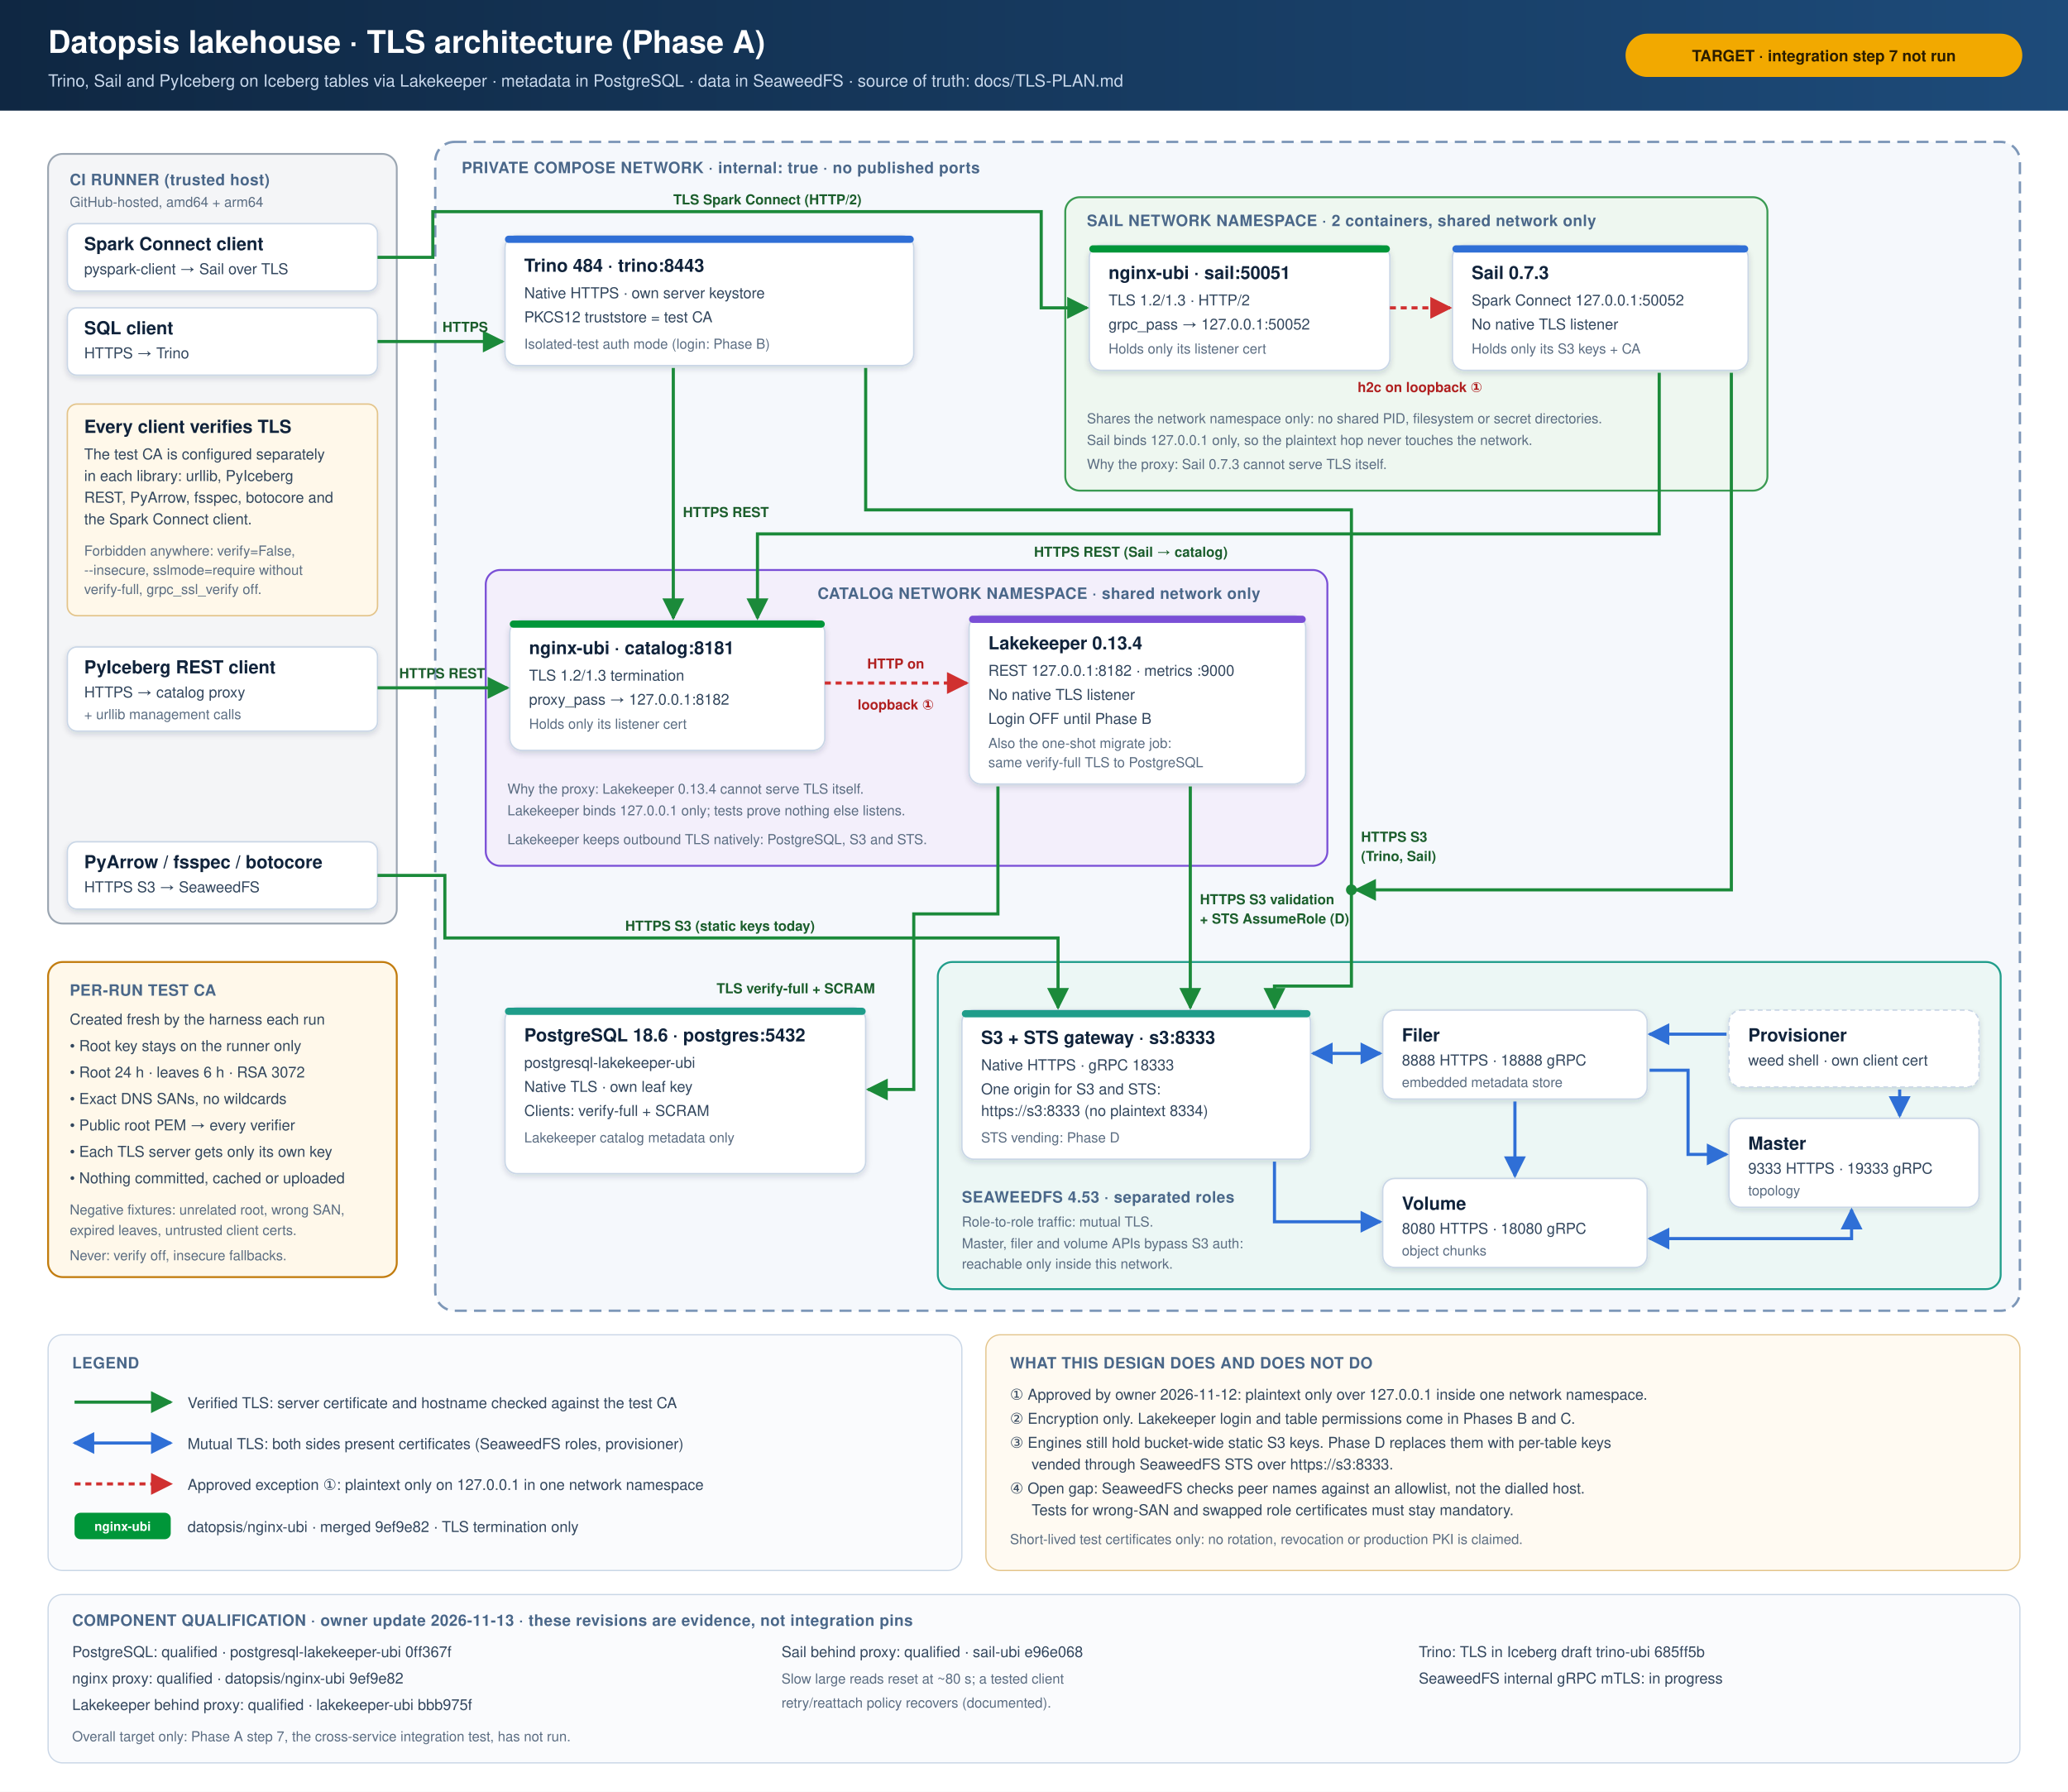
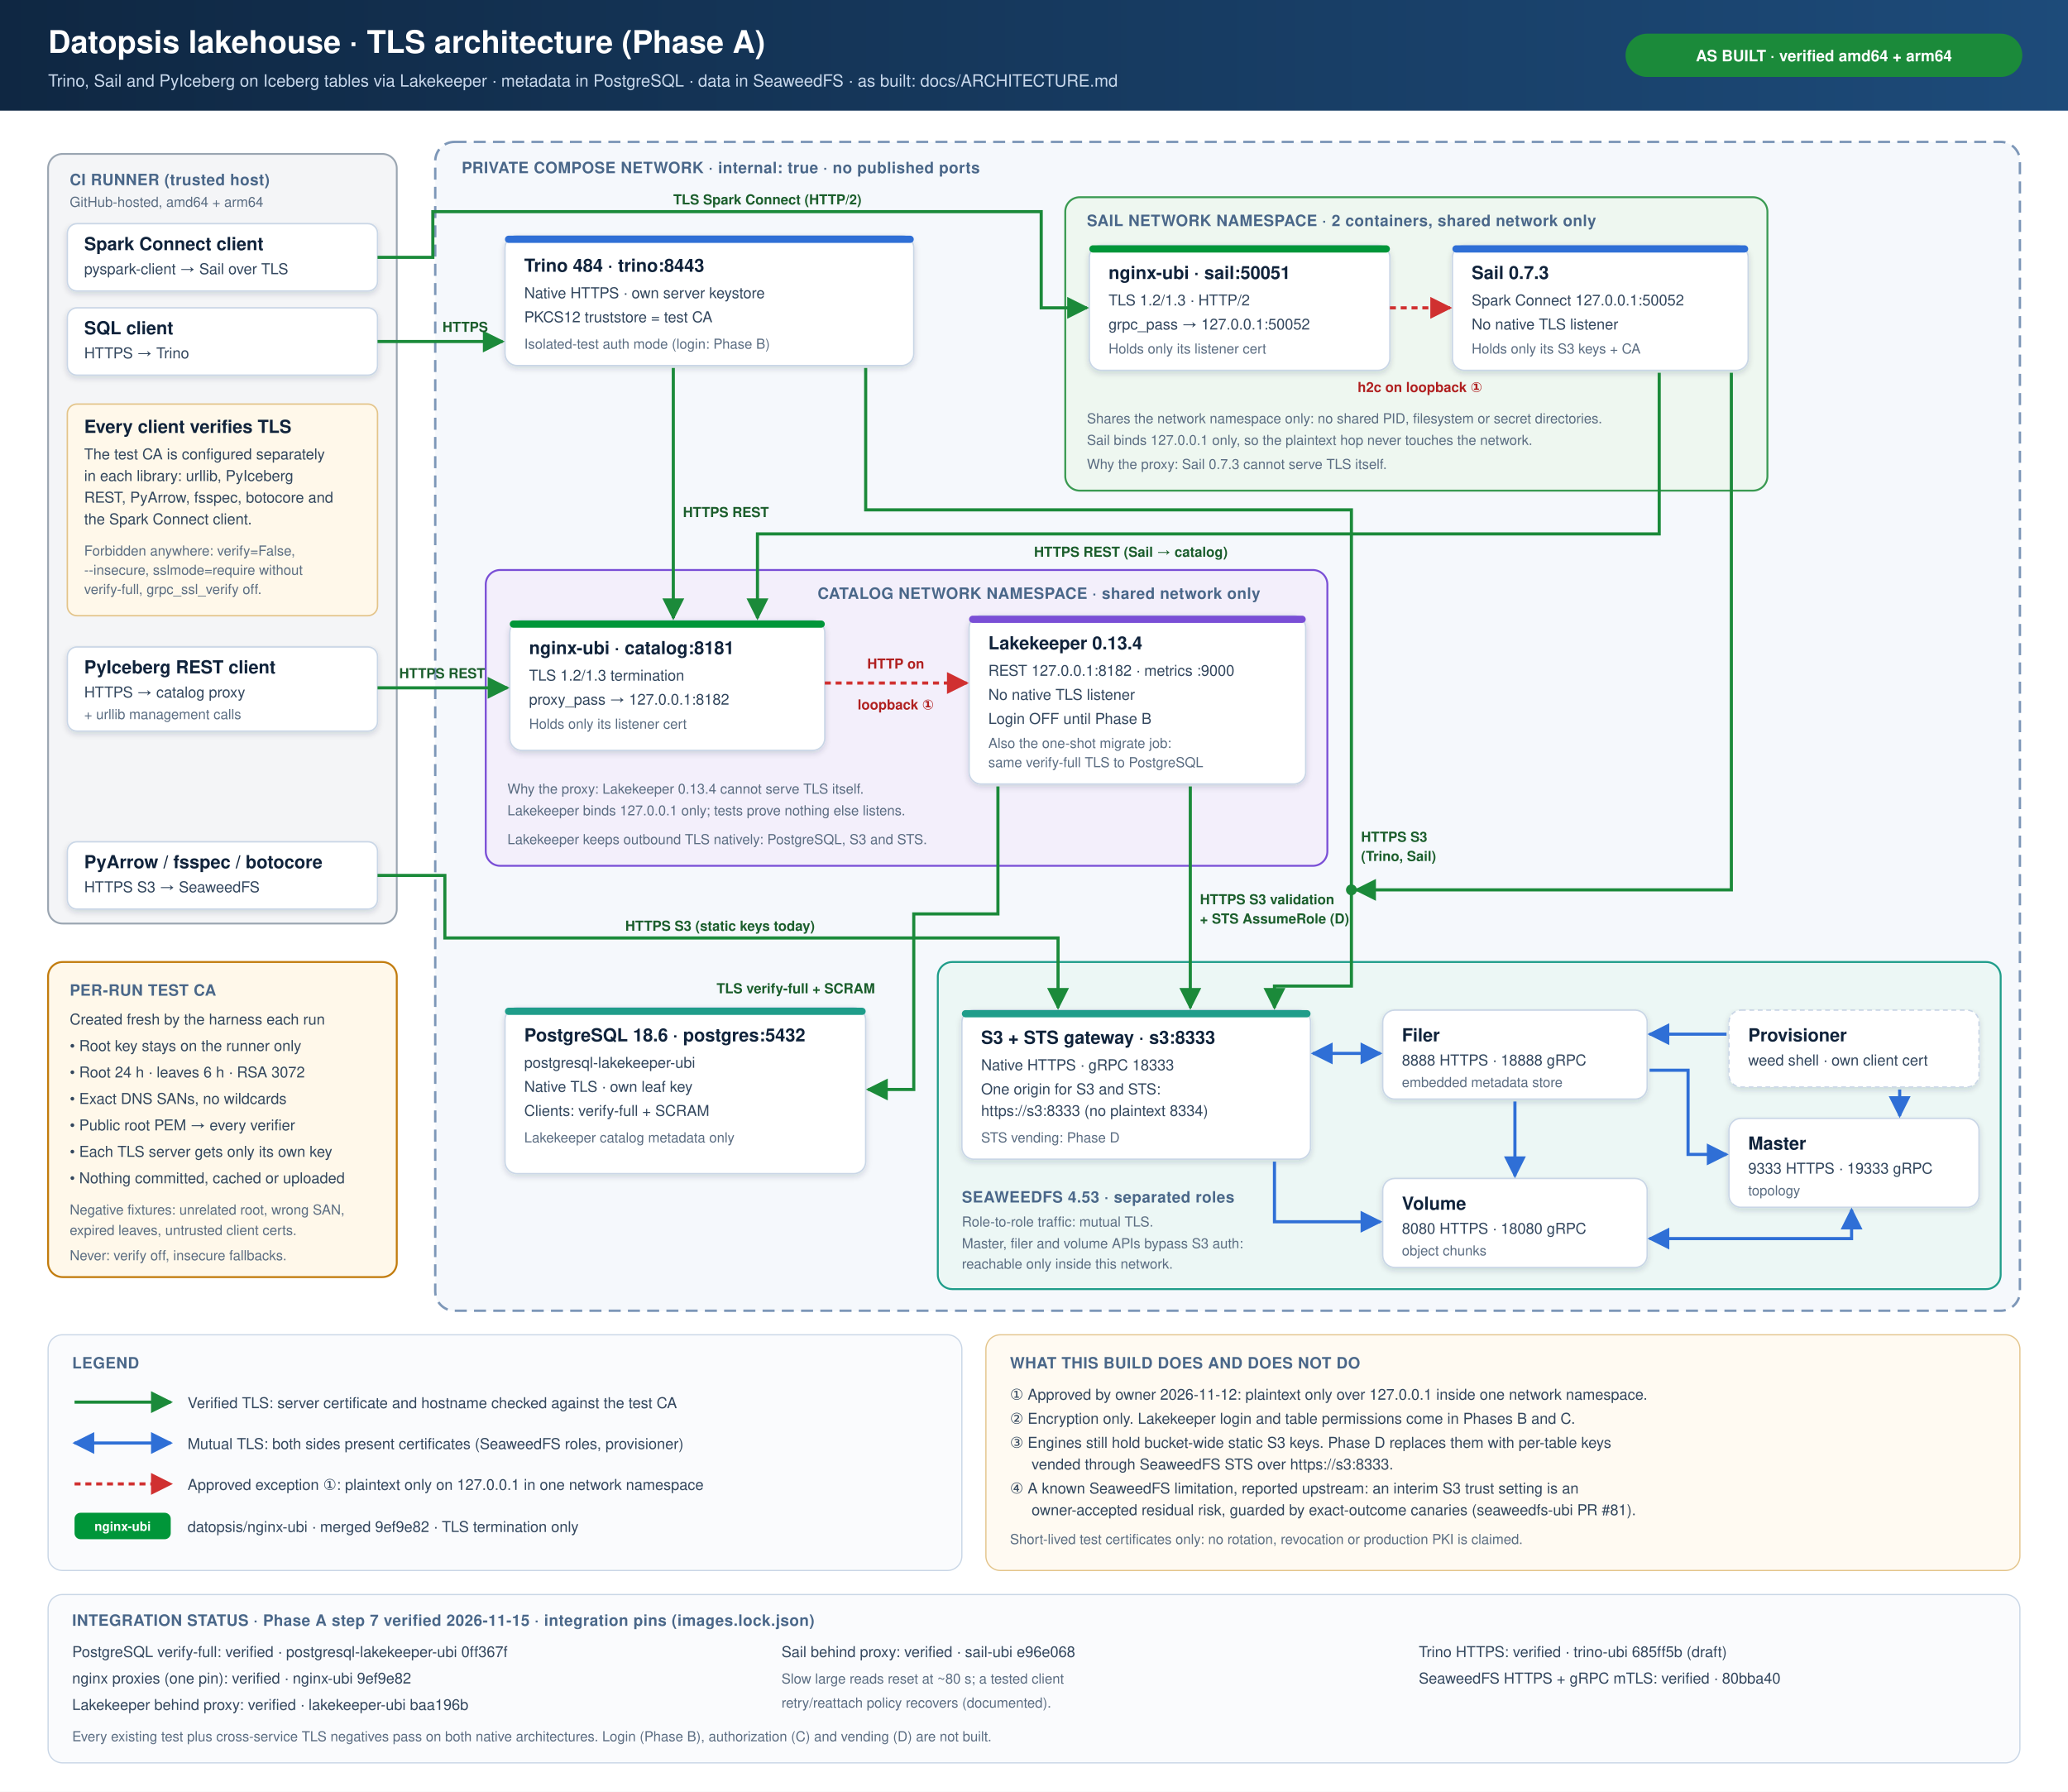
<svg xmlns="http://www.w3.org/2000/svg" width="1720" height="1490" viewBox="0 0 1720 1490" font-family="'Segoe UI', 'Helvetica Neue', Helvetica, Arial, sans-serif">
  <defs>
    <linearGradient id="hdr" x1="0" y1="0" x2="1" y2="0">
      <stop offset="0" stop-color="#0f2742" />
      <stop offset="1" stop-color="#1d4b7a" />
    </linearGradient>
    <filter id="sh" x="-5%" y="-5%" width="110%" height="120%">
      <feDropShadow dx="0" dy="2" stdDeviation="2.5" flood-color="#0f2742" flood-opacity="0.16" />
    </filter>
    <marker id="aG" viewBox="0 0 10 10" refX="9" refY="5" markerWidth="7" markerHeight="7" orient="auto-start-reverse">
      <path d="M0,0 L10,5 L0,10 z" fill="#1b8a3a" />
    </marker>
    <marker id="aB" viewBox="0 0 10 10" refX="9" refY="5" markerWidth="7" markerHeight="7" orient="auto-start-reverse">
      <path d="M0,0 L10,5 L0,10 z" fill="#2f6fd6" />
    </marker>
    <marker id="aR" viewBox="0 0 10 10" refX="9" refY="5" markerWidth="7" markerHeight="7" orient="auto-start-reverse">
      <path d="M0,0 L10,5 L0,10 z" fill="#d03030" />
    </marker>
    <marker id="aO" viewBox="0 0 10 10" refX="9" refY="5" markerWidth="7" markerHeight="7" orient="auto-start-reverse">
      <path d="M0,0 L10,5 L0,10 z" fill="#c27c0e" />
    </marker>
    <style>
      .t1 { font-size: 15px; font-weight: 700; fill: #10233b; }
      .t2 { font-size: 12.5px; fill: #33475e; }
      .t3 { font-size: 11.5px; fill: #5b6d82; }
      .lbl { font-size: 11.5px; fill: #1b5e2c; font-weight: 600; }
      .lblB { font-size: 11.5px; fill: #1f4f9c; font-weight: 600; }
      .lblR { font-size: 11.5px; fill: #b02020; font-weight: 700; }
      .zone { font-size: 13px; font-weight: 700; fill: #4a6789; letter-spacing: 0.3px; }
      .card { fill: #ffffff; stroke: #c9d6e6; stroke-width: 1.2; }
      .tls  { fill: none; stroke: #1b8a3a; stroke-width: 2.6; marker-end: url(#aG); }
      .mtls { fill: none; stroke: #2f6fd6; stroke-width: 2.6; marker-end: url(#aB); marker-start: url(#aB); }
      .mtls1 { fill: none; stroke: #2f6fd6; stroke-width: 2.6; marker-end: url(#aB); }
      .plain { fill: none; stroke: #d03030; stroke-width: 2.6; stroke-dasharray: 5 4; marker-end: url(#aR); }
      .pill { font-size: 10.5px; font-weight: 700; }
    </style>
  </defs>
  <rect width="1720" height="1490" fill="#ffffff" />
  <rect width="1720" height="92" fill="url(#hdr)" />
  <text x="40" y="44" font-size="26" font-weight="700" fill="#ffffff">Datopsis lakehouse · TLS architecture (Phase A)</text>
-   <text x="40" y="72" font-size="14" fill="#c8d8ec">Trino, Sail and PyIceberg on Iceberg tables via Lakekeeper · metadata in PostgreSQL · data in SeaweedFS · source of truth: docs/TLS-PLAN.md</text>
-   <rect x="1352" y="28" width="330" height="36" rx="18" fill="#f2a900" />
-   <text x="1517" y="51" text-anchor="middle" font-size="13" font-weight="700" fill="#2b1d00">TARGET · integration step 7 not run</text>
+   <text x="40" y="72" font-size="14" fill="#c8d8ec">Trino, Sail and PyIceberg on Iceberg tables via Lakekeeper · metadata in PostgreSQL · data in SeaweedFS · as built: docs/ARCHITECTURE.md</text>
+   <rect x="1352" y="28" width="330" height="36" rx="18" fill="#1b8a3a" />
+   <text x="1517" y="51" text-anchor="middle" font-size="13" font-weight="700" fill="#ffffff">AS BUILT · verified amd64 + arm64</text>
  <rect x="40" y="128" width="290" height="640" rx="12" fill="#f4f5f7" stroke="#9aa5b1" stroke-width="1.5" />
  <text x="58" y="154" class="zone" fill="#444">CI RUNNER (trusted host)</text>
  <text x="58" y="172" class="t3">GitHub-hosted, amd64 + arm64</text>
  <rect x="56" y="186" width="258" height="56" rx="8" class="card" filter="url(#sh)" />
  <text x="70" y="208" class="t1" font-size="13.5">Spark Connect client</text>
  <text x="70" y="228" class="t2">pyspark-client → Sail over TLS</text>
  <rect x="56" y="256" width="258" height="56" rx="8" class="card" filter="url(#sh)" />
  <text x="70" y="278" class="t1" font-size="13.5">SQL client</text>
  <text x="70" y="298" class="t2">HTTPS → Trino</text>
  <rect x="56" y="336" width="258" height="176" rx="8" fill="#fff8ea" stroke="#e3c48a" stroke-width="1.2" />
  <text x="70" y="360" class="t1" font-size="13.5" fill="#8a5600">Every client verifies TLS</text>
  <text x="70" y="382" class="t2">The test CA is configured separately</text>
  <text x="70" y="400" class="t2">in each library: urllib, PyIceberg</text>
  <text x="70" y="418" class="t2">REST, PyArrow, fsspec, botocore and</text>
  <text x="70" y="436" class="t2">the Spark Connect client.</text>
  <text x="70" y="462" class="t3">Forbidden anywhere: verify=False,</text>
  <text x="70" y="478" class="t3">--insecure, sslmode=require without</text>
  <text x="70" y="494" class="t3">verify-full, grpc_ssl_verify off.</text>
  <rect x="56" y="538" width="258" height="70" rx="8" class="card" filter="url(#sh)" />
  <text x="70" y="560" class="t1" font-size="13.5">PyIceberg REST client</text>
  <text x="70" y="580" class="t2">HTTPS → catalog proxy</text>
  <text x="70" y="598" class="t3">+ urllib management calls</text>
  <rect x="56" y="700" width="258" height="56" rx="8" class="card" filter="url(#sh)" />
  <text x="70" y="722" class="t1" font-size="13.5">PyArrow / fsspec / botocore</text>
  <text x="70" y="742" class="t2">HTTPS S3 → SeaweedFS</text>
  <rect x="40" y="800" width="290" height="262" rx="12" fill="#fff8ea" stroke="#c27c0e" stroke-width="1.6" />
  <text x="58" y="828" class="zone" fill="#8a5600">PER-RUN TEST CA</text>
  <text x="58" y="852" class="t2">Created fresh by the harness each run</text>
  <text x="58" y="874" class="t2">• Root key stays on the runner only</text>
  <text x="58" y="896" class="t2">• Root 24 h · leaves 6 h · RSA 3072</text>
  <text x="58" y="918" class="t2">• Exact DNS SANs, no wildcards</text>
  <text x="58" y="940" class="t2">• Public root PEM → every verifier</text>
  <text x="58" y="962" class="t2">• Each TLS server gets only its own key</text>
  <text x="58" y="984" class="t2">• Nothing committed, cached or uploaded</text>
  <text x="58" y="1010" class="t3">Negative fixtures: unrelated root, wrong SAN,</text>
  <text x="58" y="1027" class="t3">expired leaves, untrusted client certs.</text>
  <text x="58" y="1048" class="t3">Never: verify off, insecure fallbacks.</text>
  <rect x="362" y="118" width="1318" height="972" rx="16" fill="#f5f8fc" stroke="#7d97b8" stroke-width="2" stroke-dasharray="10 6" />
  <text x="384" y="144" class="zone">PRIVATE COMPOSE NETWORK · internal: true · no published ports</text>
  <rect x="420" y="196" width="340" height="108" rx="10" class="card" filter="url(#sh)" />
  <rect x="420" y="196" width="340" height="6" rx="3" fill="#2f6fd6" />
  <text x="436" y="226" class="t1">Trino 484 · trino:8443</text>
  <text x="436" y="248" class="t2">Native HTTPS · own server keystore</text>
  <text x="436" y="268" class="t2">PKCS12 truststore = test CA</text>
  <text x="436" y="290" class="t3">Isolated-test auth mode (login: Phase B)</text>
  <rect x="886" y="164" width="584" height="244" rx="12" fill="#eef7f0" stroke="#3a9a52" stroke-width="1.6" />
  <text x="904" y="188" class="zone" fill="#2b6e3c">SAIL NETWORK NAMESPACE · 2 containers, shared network only</text>
  <rect x="906" y="204" width="250" height="104" rx="10" class="card" filter="url(#sh)" />
  <rect x="906" y="204" width="250" height="6" rx="3" fill="#009639" />
  <text x="922" y="232" class="t1">nginx-ubi · sail:50051</text>
  <text x="922" y="254" class="t2">TLS 1.2/1.3 · HTTP/2</text>
  <text x="922" y="274" class="t2">grpc_pass → 127.0.0.1:50052</text>
  <text x="922" y="294" class="t3">Holds only its listener cert</text>
  <rect x="1208" y="204" width="246" height="104" rx="10" class="card" filter="url(#sh)" />
  <rect x="1208" y="204" width="246" height="6" rx="3" fill="#2f6fd6" />
  <text x="1224" y="232" class="t1">Sail 0.7.3</text>
  <text x="1224" y="254" class="t2">Spark Connect 127.0.0.1:50052</text>
  <text x="1224" y="274" class="t2">No native TLS listener</text>
  <text x="1224" y="294" class="t3">Holds only its S3 keys + CA</text>
  <path d="M1156,256 L1206,256" class="plain" />
  <text x="1181" y="326" text-anchor="middle" class="lblR">h2c on loopback ①</text>
  <text x="904" y="352" class="t3">Shares the network namespace only: no shared PID, filesystem or secret directories.</text>
  <text x="904" y="370" class="t3">Sail binds 127.0.0.1 only, so the plaintext hop never touches the network.</text>
  <text x="904" y="390" class="t3">Why the proxy: Sail 0.7.3 cannot serve TLS itself.</text>
  <rect x="404" y="474" width="700" height="246" rx="12" fill="#f3effb" stroke="#7a4fd6" stroke-width="1.6" />
  <text x="680" y="498" class="zone" fill="#5a3aa8">CATALOG NETWORK NAMESPACE · shared network only</text>
  <rect x="424" y="516" width="262" height="108" rx="10" class="card" filter="url(#sh)" />
  <rect x="424" y="516" width="262" height="6" rx="3" fill="#009639" />
  <text x="440" y="544" class="t1">nginx-ubi · catalog:8181</text>
  <text x="440" y="566" class="t2">TLS 1.2/1.3 termination</text>
  <text x="440" y="586" class="t2">proxy_pass → 127.0.0.1:8182</text>
  <text x="440" y="606" class="t3">Holds only its listener cert</text>
  <rect x="806" y="512" width="280" height="140" rx="10" class="card" filter="url(#sh)" />
  <rect x="806" y="512" width="280" height="6" rx="3" fill="#7a4fd6" />
  <text x="822" y="540" class="t1">Lakekeeper 0.13.4</text>
  <text x="822" y="562" class="t2">REST 127.0.0.1:8182 · metrics :9000</text>
  <text x="822" y="582" class="t2">No native TLS listener</text>
  <text x="822" y="602" class="t2">Login OFF until Phase B</text>
  <text x="822" y="622" class="t3">Also the one-shot migrate job:</text>
  <text x="822" y="638" class="t3">same verify-full TLS to PostgreSQL</text>
  <path d="M686,568 L804,568" class="plain" />
  <text x="745" y="556" text-anchor="middle" class="lblR">HTTP on</text>
  <text x="745" y="590" text-anchor="middle" class="lblR">loopback ①</text>
  <text x="422" y="660" class="t3">Why the proxy: Lakekeeper 0.13.4 cannot serve TLS itself.</text>
  <text x="422" y="678" class="t3">Lakekeeper binds 127.0.0.1 only; tests prove nothing else listens.</text>
  <text x="422" y="702" class="t3">Lakekeeper keeps outbound TLS natively: PostgreSQL, S3 and STS.</text>
  <rect x="420" y="838" width="300" height="138" rx="10" class="card" filter="url(#sh)" />
  <rect x="420" y="838" width="300" height="6" rx="3" fill="#1f9d8a" />
  <text x="436" y="866" class="t1">PostgreSQL 18.6 · postgres:5432</text>
  <text x="436" y="888" class="t2">postgresql-lakekeeper-ubi</text>
  <text x="436" y="908" class="t2">Native TLS · own leaf key</text>
  <text x="436" y="928" class="t2">Clients: verify-full + SCRAM</text>
  <text x="436" y="950" class="t3">Lakekeeper catalog metadata only</text>
  <rect x="780" y="800" width="884" height="272" rx="12" fill="#ecf7f5" stroke="#1f9d8a" stroke-width="1.6" />
  <text x="800" y="1000" class="zone" fill="#16705f">SEAWEEDFS 4.53 · separated roles</text>
  <text x="800" y="1020" class="t3">Role-to-role traffic: mutual TLS.</text>
  <text x="800" y="1038" class="t3">Master, filer and volume APIs bypass S3 auth:</text>
  <text x="800" y="1055" class="t3">reachable only inside this network.</text>
  <rect x="800" y="840" width="290" height="124" rx="10" class="card" filter="url(#sh)" />
  <rect x="800" y="840" width="290" height="6" rx="3" fill="#1f9d8a" />
  <text x="816" y="868" class="t1">S3 + STS gateway · s3:8333</text>
  <text x="816" y="890" class="t2">Native HTTPS · gRPC 18333</text>
  <text x="816" y="910" class="t2">One origin for S3 and STS:</text>
  <text x="816" y="928" class="t2">https://s3:8333 (no plaintext 8334)</text>
  <text x="816" y="950" class="t3">STS vending: Phase D</text>
  <rect x="1150" y="840" width="220" height="74" rx="10" class="card" filter="url(#sh)" />
  <text x="1166" y="866" class="t1">Filer</text>
  <text x="1166" y="886" class="t2">8888 HTTPS · 18888 gRPC</text>
  <text x="1166" y="904" class="t3">embedded metadata store</text>
  <rect x="1150" y="980" width="220" height="74" rx="10" class="card" filter="url(#sh)" />
  <text x="1166" y="1006" class="t1">Volume</text>
  <text x="1166" y="1026" class="t2">8080 HTTPS · 18080 gRPC</text>
  <text x="1166" y="1044" class="t3">object chunks</text>
  <rect x="1438" y="930" width="208" height="74" rx="10" class="card" filter="url(#sh)" />
  <text x="1454" y="956" class="t1">Master</text>
  <text x="1454" y="976" class="t2">9333 HTTPS · 19333 gRPC</text>
  <text x="1454" y="994" class="t3">topology</text>
  <rect x="1438" y="840" width="208" height="64" rx="10" class="card" filter="url(#sh)" stroke-dasharray="4 3" />
  <text x="1454" y="866" class="t1">Provisioner</text>
  <text x="1454" y="886" class="t2">weed shell · own client cert</text>
  <path d="M1092,876 L1148,876" class="mtls" />
  <path d="M1060,966 L1060,1016 L1148,1016" class="mtls1" />
  <path d="M1260,916 L1260,978" class="mtls1" />
  <path d="M1372,890 L1404,890 L1404,960 L1436,960" class="mtls1" />
  <path d="M1372,1030 L1540,1030 L1540,1006" class="mtls" />
  <path d="M1436,860 L1372,860" class="mtls1" />
  <path d="M1580,906 L1580,928" class="mtls1" />
  <path d="M314,214 L360,214 L360,176 L866,176 L866,256 L904,256" class="tls" />
  <text x="560" y="170" class="lbl">TLS Spark Connect (HTTP/2)</text>
  <path d="M314,284 L418,284" class="tls" />
  <text x="368" y="276" class="lbl">HTTPS</text>
  <path d="M314,572 L422,572" class="tls" />
  <text x="332" y="564" class="lbl">HTTPS REST</text>
  <path d="M314,728 L370,728 L370,780 L880,780 L880,838" class="tls" />
  <text x="520" y="774" class="lbl">HTTPS S3 (static keys today)</text>
  <path d="M560,306 L560,514" class="tls" />
  <text x="568" y="430" class="lbl">HTTPS REST</text>
  <path d="M1380,310 L1380,444 L630,444 L630,514" class="tls" />
  <text x="860" y="463" class="lbl">HTTPS REST (Sail → catalog)</text>
  <path d="M720,306 L720,424 L1124,424 L1124,820 L1060,820 L1060,838" class="tls" />
  <text x="1132" y="700" class="lbl">HTTPS S3</text>
  <text x="1132" y="716" class="lbl">(Trino, Sail)</text>
  <path d="M1440,310 L1440,740 L1128,740" class="tls" />
  <circle cx="1124" cy="740" r="4.5" fill="#1b8a3a" />
  <path d="M990,654 L990,838" class="tls" />
  <text x="998" y="752" class="lbl">HTTPS S3 validation</text>
  <text x="998" y="768" class="lbl">+ STS AssumeRole (D)</text>
  <path d="M830,654 L830,760 L760,760 L760,906 L722,906" class="tls" />
  <text x="596" y="826" class="lbl">TLS verify-full + SCRAM</text>
  <rect x="40" y="1110" width="760" height="196" rx="12" fill="#fafbfd" stroke="#c9d6e6" />
  <text x="60" y="1138" class="zone">LEGEND</text>
  <path d="M62,1166 L142,1166" class="tls" />
  <text x="156" y="1171" class="t2">Verified TLS: server certificate and hostname checked against the test CA</text>
  <path d="M62,1200 L142,1200" class="mtls" />
  <text x="156" y="1205" class="t2">Mutual TLS: both sides present certificates (SeaweedFS roles, provisioner)</text>
  <path d="M62,1234 L142,1234" class="plain" />
  <text x="156" y="1239" class="t2">Approved exception ①: plaintext only on 127.0.0.1 in one network namespace</text>
  <rect x="62" y="1258" width="80" height="22" rx="5" fill="#009639" />
  <text x="102" y="1273" text-anchor="middle" class="pill" fill="#ffffff">nginx-ubi</text>
  <text x="156" y="1274" class="t2">datopsis/nginx-ubi · merged 9ef9e82 · TLS termination only</text>
  <rect x="820" y="1110" width="860" height="196" rx="12" fill="#fffaf2" stroke="#e3c48a" />
-   <text x="840" y="1138" class="zone" fill="#8a5600">WHAT THIS DESIGN DOES AND DOES NOT DO</text>
+   <text x="840" y="1138" class="zone" fill="#8a5600">WHAT THIS BUILD DOES AND DOES NOT DO</text>
  <text x="840" y="1164" class="t2">① Approved by owner 2026-11-12: plaintext only over 127.0.0.1 inside one network namespace.</text>
  <text x="840" y="1184" class="t2">② Encryption only. Lakekeeper login and table permissions come in Phases B and C.</text>
  <text x="840" y="1204" class="t2">③ Engines still hold bucket-wide static S3 keys. Phase D replaces them with per-table keys</text>
  <text x="858" y="1222" class="t2">vended through SeaweedFS STS over https://s3:8333.</text>
-   <text x="840" y="1242" class="t2">④ Open gap: SeaweedFS checks peer names against an allowlist, not the dialled host.</text>
-   <text x="858" y="1260" class="t2">Tests for wrong-SAN and swapped role certificates must stay mandatory.</text>
+   <text x="840" y="1242" class="t2">④ A known SeaweedFS limitation, reported upstream: an interim S3 trust setting is an</text>
+   <text x="858" y="1260" class="t2">owner-accepted residual risk, guarded by exact-outcome canaries (seaweedfs-ubi PR #81).</text>
  <text x="840" y="1284" class="t3">Short-lived test certificates only: no rotation, revocation or production PKI is claimed.</text>
  <rect x="40" y="1326" width="1640" height="140" rx="12" fill="#fafbfd" stroke="#c9d6e6" />
-   <text x="60" y="1352" class="zone">COMPONENT QUALIFICATION · owner update 2026-11-13 · these revisions are evidence, not integration pins</text>
-   <text x="60" y="1378" class="t2">PostgreSQL: qualified · postgresql-lakekeeper-ubi 0ff367f</text>
-   <text x="60" y="1400" class="t2">nginx proxy: qualified · datopsis/nginx-ubi 9ef9e82</text>
-   <text x="60" y="1422" class="t2">Lakekeeper behind proxy: qualified · lakekeeper-ubi bbb975f</text>
-   <text x="650" y="1378" class="t2">Sail behind proxy: qualified · sail-ubi e96e068</text>
+   <text x="60" y="1352" class="zone">INTEGRATION STATUS · Phase A step 7 verified 2026-11-15 · integration pins (images.lock.json)</text>
+   <text x="60" y="1378" class="t2">PostgreSQL verify-full: verified · postgresql-lakekeeper-ubi 0ff367f</text>
+   <text x="60" y="1400" class="t2">nginx proxies (one pin): verified · nginx-ubi 9ef9e82</text>
+   <text x="60" y="1422" class="t2">Lakekeeper behind proxy: verified · lakekeeper-ubi baa196b</text>
+   <text x="650" y="1378" class="t2">Sail behind proxy: verified · sail-ubi e96e068</text>
  <text x="650" y="1400" class="t3">Slow large reads reset at ~80 s; a tested client</text>
  <text x="650" y="1420" class="t3">retry/reattach policy recovers (documented).</text>
-   <text x="1180" y="1378" class="t2">Trino: TLS in Iceberg draft trino-ubi 685ff5b</text>
-   <text x="1180" y="1400" class="t2">SeaweedFS internal gRPC mTLS: in progress</text>
-   <text x="60" y="1448" class="t3">Overall target only: Phase A step 7, the cross-service integration test, has not run.</text>
+   <text x="1180" y="1378" class="t2">Trino HTTPS: verified · trino-ubi 685ff5b (draft)</text>
+   <text x="1180" y="1400" class="t2">SeaweedFS HTTPS + gRPC mTLS: verified · 80bba40</text>
+   <text x="60" y="1448" class="t3">Every existing test plus cross-service TLS negatives pass on both native architectures. Login (Phase B), authorization (C) and vending (D) are not built.</text>
</svg>
